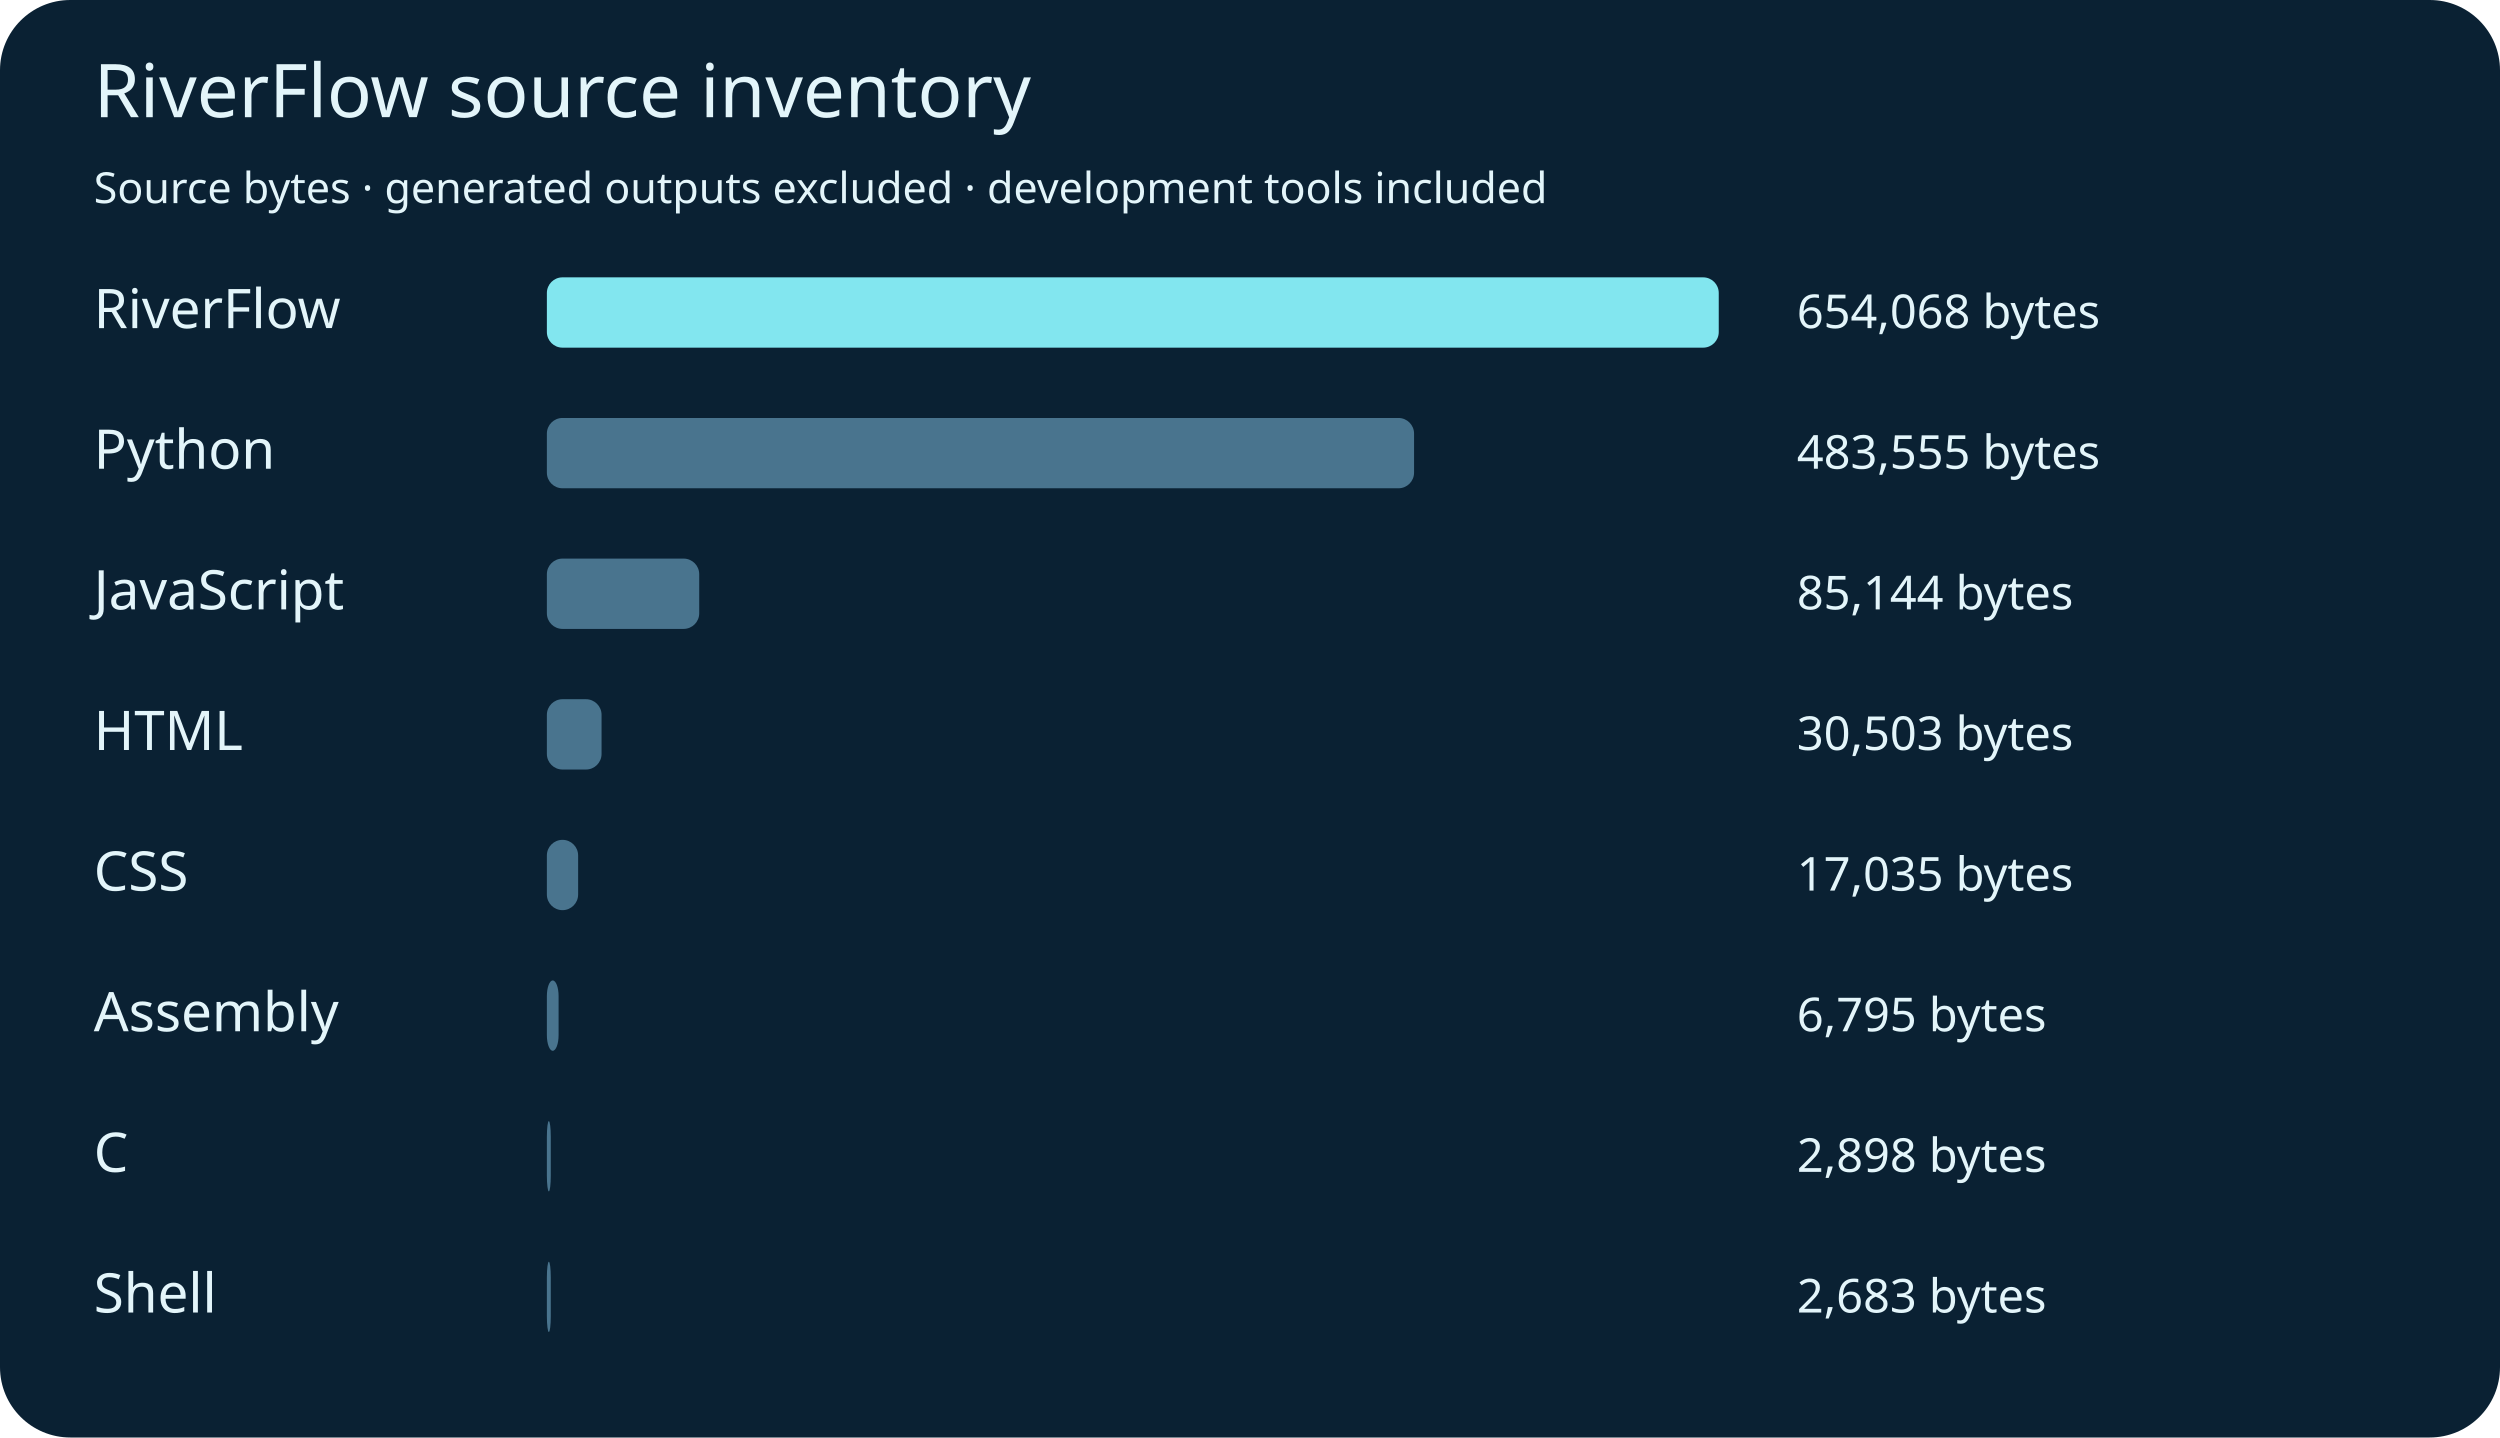
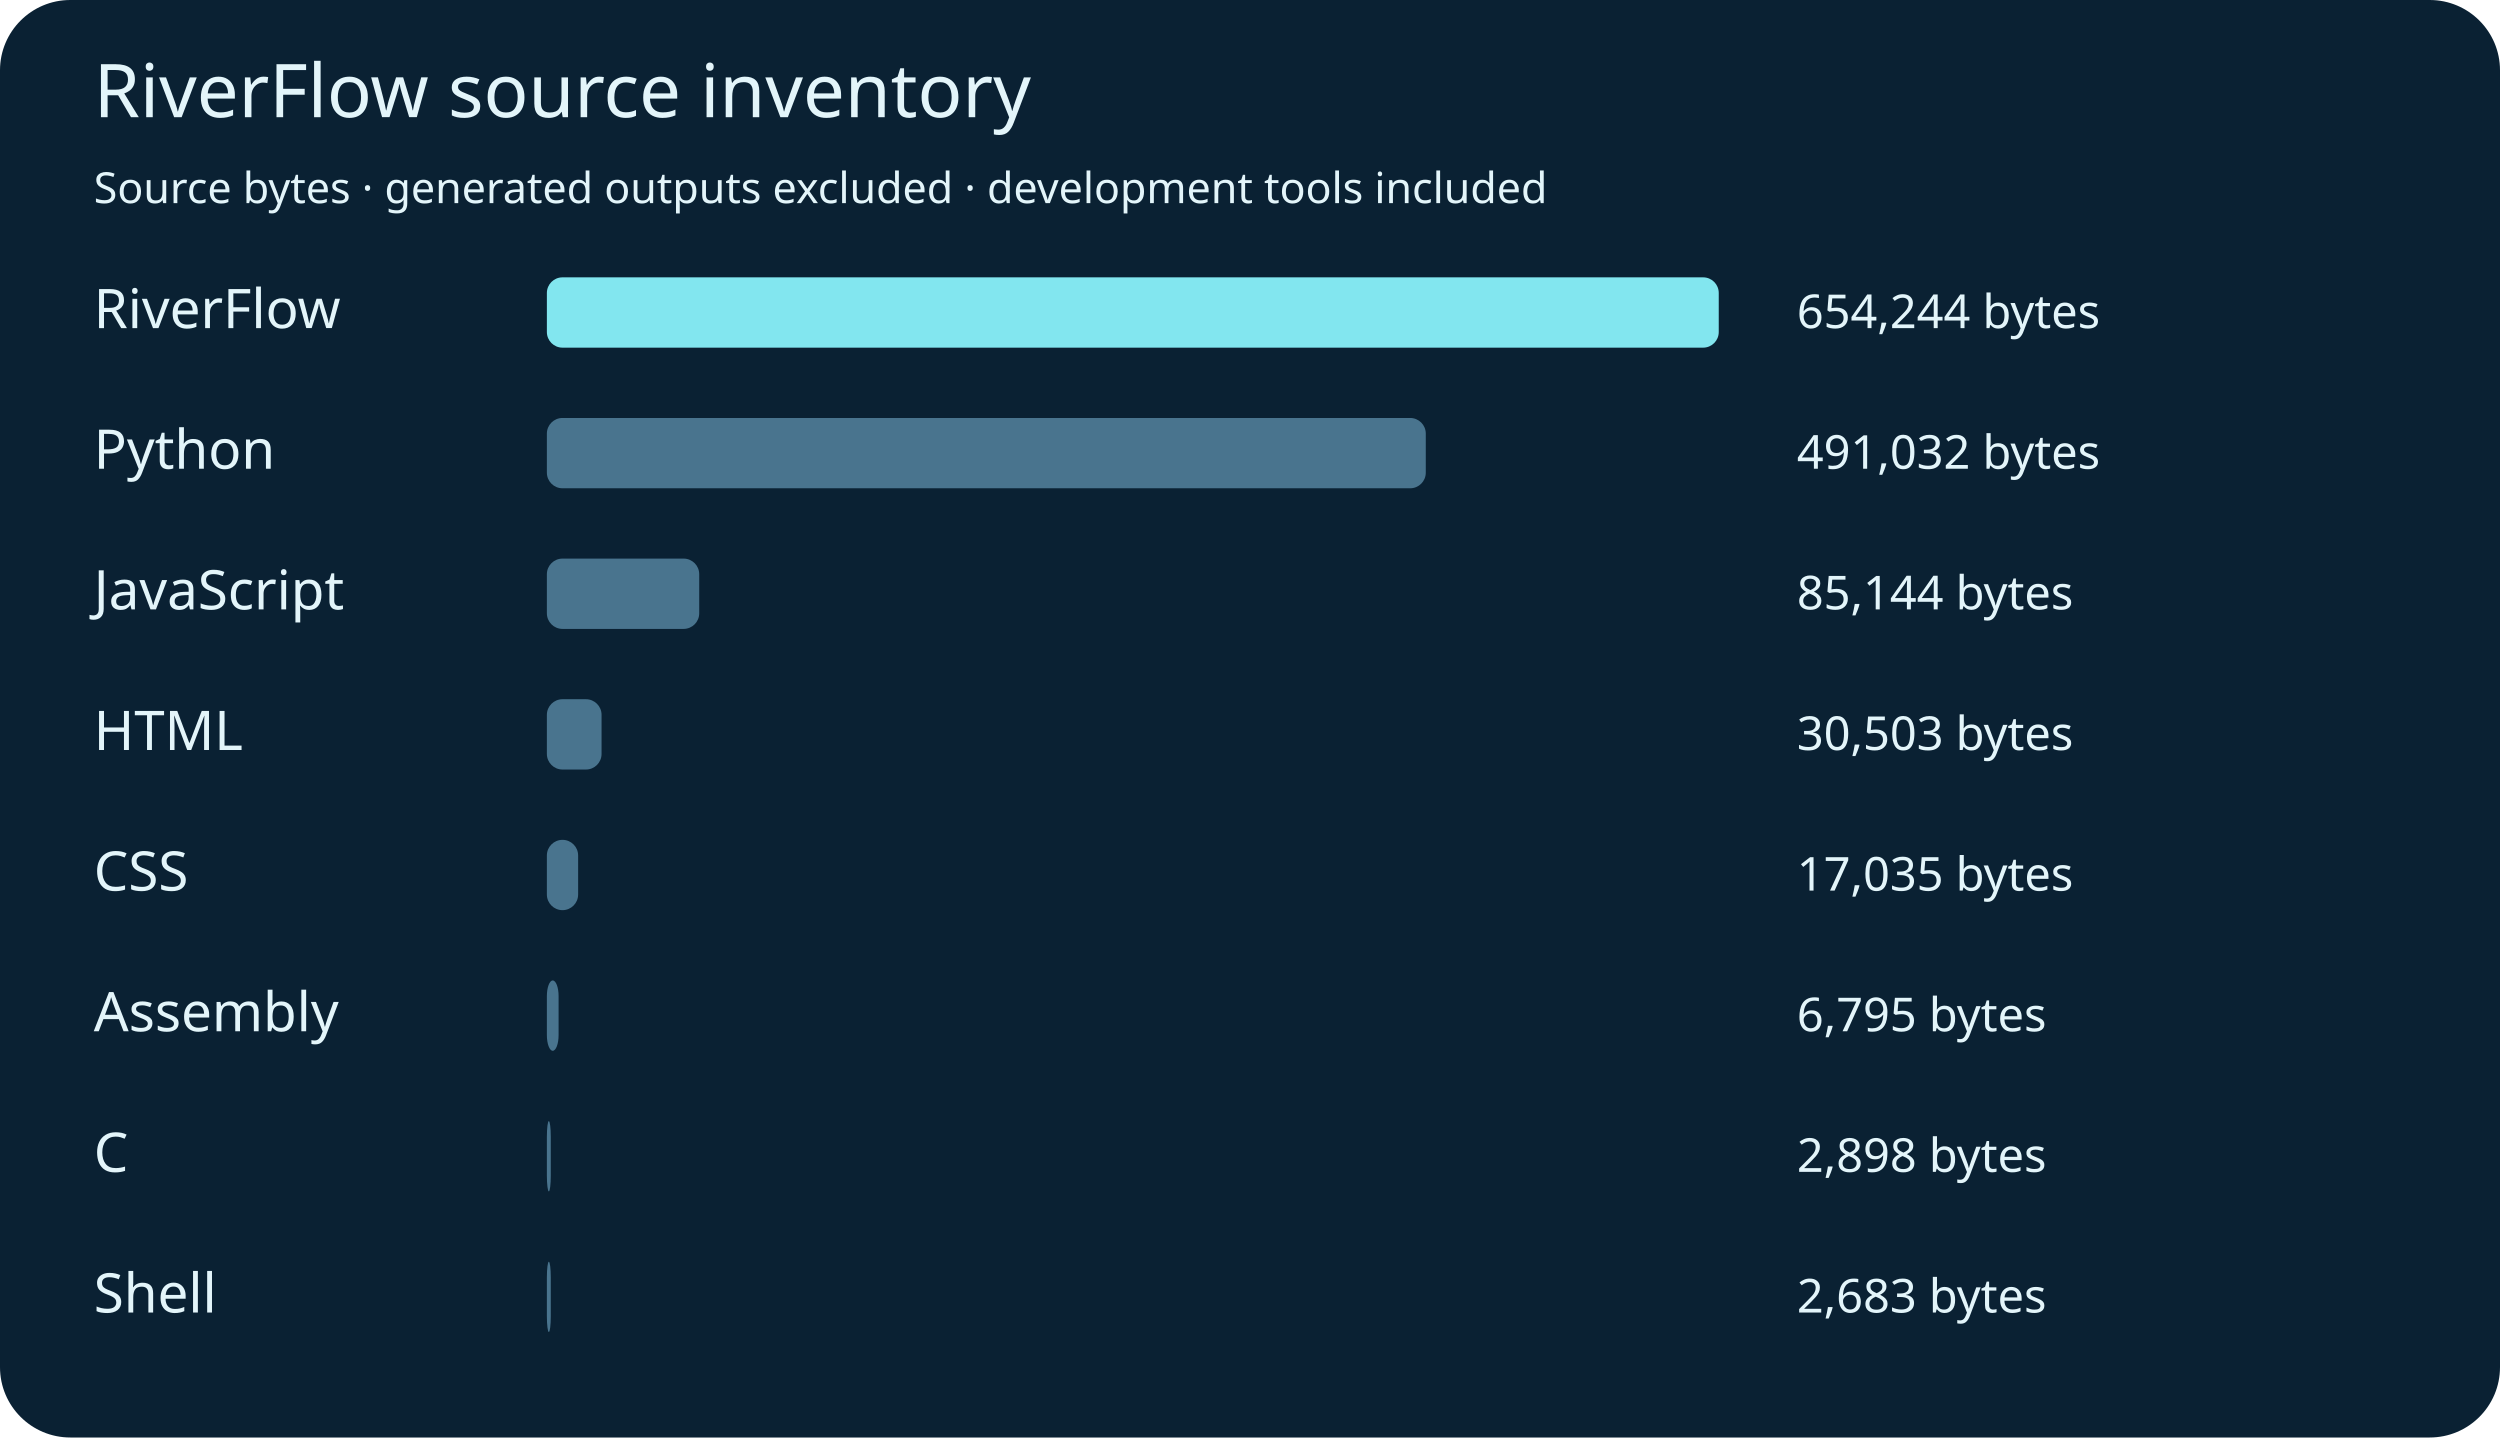
<svg xmlns="http://www.w3.org/2000/svg" width="640" height="368" viewBox="0 0 640 368">
  <rect width="640" height="368" rx="18" fill="#0a2133" />
  <g font-family="sans-serif" fill="#e3f5fa">
    <text x="24" y="30" font-size="19">RiverFlow source inventory</text>
    <text x="24" y="52" font-size="11">Source bytes · generated outputs excluded · development tools included</text>
    <text x="24" y="84" font-size="14">RiverFlow</text>
    <rect x="140" y="71" width="300" height="18" rx="4" fill="#82e6ef" />
-     <text x="460" y="84" font-size="12">654,068 bytes</text>
+     <text x="460" y="84" font-size="12">654,244 bytes</text>
    <text x="24" y="120" font-size="14">Python</text>
-     <rect x="140" y="107" width="222" height="18" rx="4" fill="#49748e" />
-     <text x="460" y="120" font-size="12">483,555 bytes</text>
+     <rect x="140" y="107" width="225" height="18" rx="4" fill="#49748e" />
+     <text x="460" y="120" font-size="12">491,032 bytes</text>
    <text x="24" y="156" font-size="14">JavaScript</text>
    <rect x="140" y="143" width="39" height="18" rx="4" fill="#49748e" />
    <text x="460" y="156" font-size="12">85,144 bytes</text>
    <text x="24" y="192" font-size="14">HTML</text>
    <rect x="140" y="179" width="14" height="18" rx="4" fill="#49748e" />
    <text x="460" y="192" font-size="12">30,503 bytes</text>
    <text x="24" y="228" font-size="14">CSS</text>
    <rect x="140" y="215" width="8" height="18" rx="4" fill="#49748e" />
    <text x="460" y="228" font-size="12">17,035 bytes</text>
    <text x="24" y="264" font-size="14">Assembly</text>
    <rect x="140" y="251" width="3" height="18" rx="4" fill="#49748e" />
    <text x="460" y="264" font-size="12">6,795 bytes</text>
    <text x="24" y="300" font-size="14">C</text>
    <rect x="140" y="287" width="1" height="18" rx="4" fill="#49748e" />
    <text x="460" y="300" font-size="12">2,898 bytes</text>
    <text x="24" y="336" font-size="14">Shell</text>
    <rect x="140" y="323" width="1" height="18" rx="4" fill="#49748e" />
    <text x="460" y="336" font-size="12">2,683 bytes</text>
  </g>
</svg>
